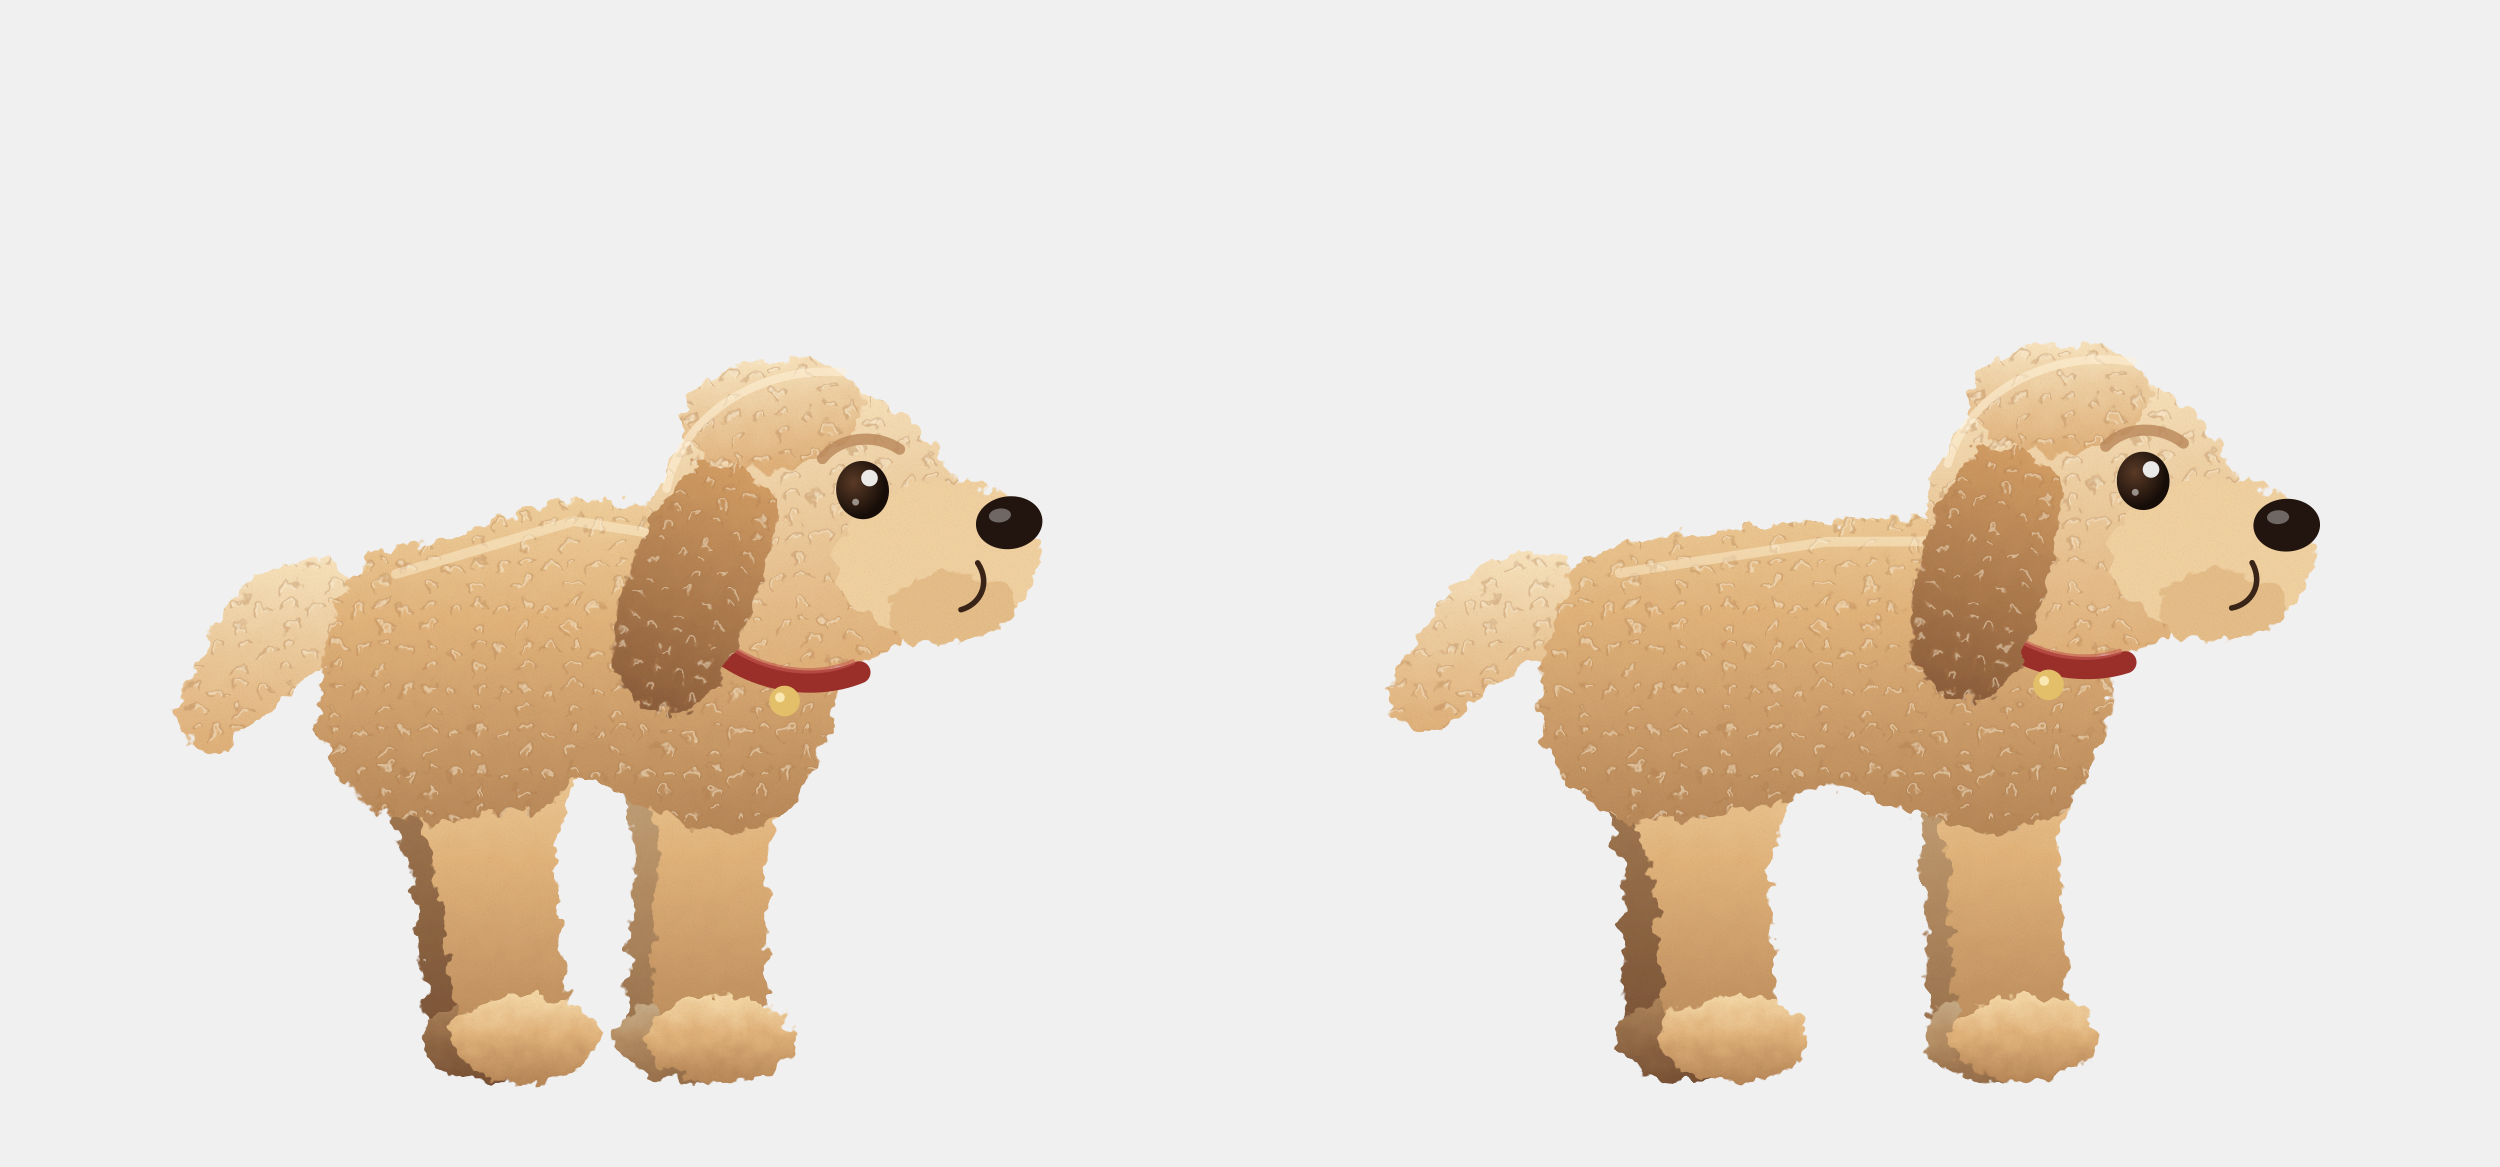
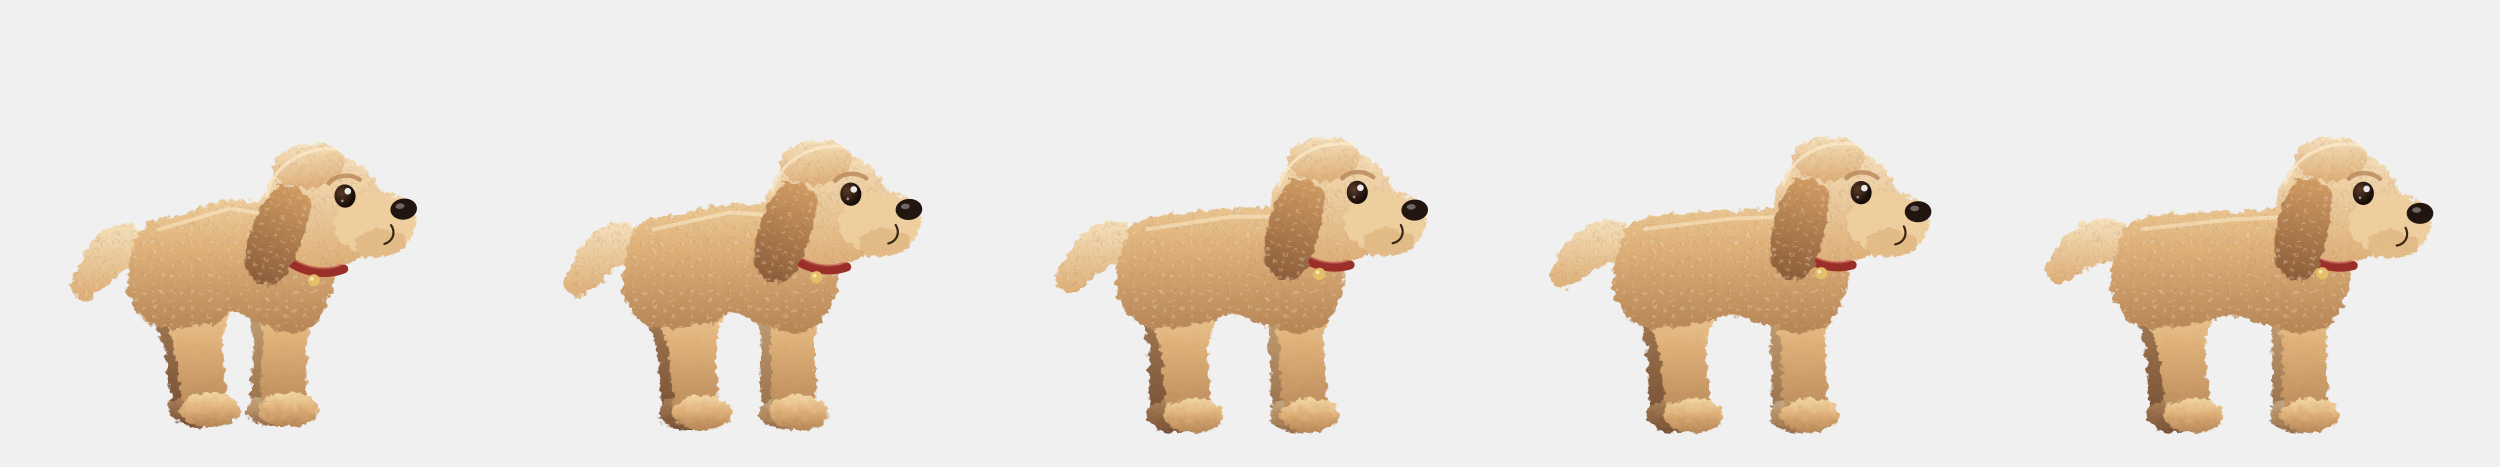
- <svg xmlns="http://www.w3.org/2000/svg" width="1800" height="840" viewBox="0 0 1800 840">
+ <svg xmlns="http://www.w3.org/2000/svg" width="4500" height="840" viewBox="0 0 4500 840">
  <defs>
    <filter id="fluffy" x="-15%" y="-15%" width="130%" height="130%">
      <feTurbulence type="fractalNoise" baseFrequency="0.07" numOctaves="3" seed="11" result="noise" />
      <feDisplacementMap in="SourceGraphic" in2="noise" scale="18" xChannelSelector="R" yChannelSelector="G" result="displaced" />
      <feTurbulence type="fractalNoise" baseFrequency="0.9" numOctaves="2" seed="5" result="fine" />
      <feColorMatrix in="fine" type="saturate" values="0" result="mono" />
      <feComponentTransfer in="mono" result="faint">
        <feFuncA type="table" tableValues="0 0.2" />
      </feComponentTransfer>
      <feComposite in="faint" in2="displaced" operator="in" result="grain" />
      <feBlend in="grain" in2="displaced" mode="multiply" />
    </filter>
    <filter id="grain" x="-10%" y="-10%" width="120%" height="120%">
      <feTurbulence type="fractalNoise" baseFrequency="0.85" numOctaves="2" seed="4" result="noise" />
      <feColorMatrix in="noise" type="saturate" values="0" result="mono" />
      <feComponentTransfer in="mono" result="faint">
        <feFuncA type="table" tableValues="0 0.16" />
      </feComponentTransfer>
      <feComposite in="faint" in2="SourceGraphic" operator="in" result="grain_on_shape" />
      <feBlend in="grain_on_shape" in2="SourceGraphic" mode="multiply" />
    </filter>
    <pattern id="curls" width="34" height="30" patternUnits="userSpaceOnUse">
      <path d="M 5,12 C 3,4 14,2 15,9 M 21,25 C 19,17 30,15 31,22 M 23,6 C 22,0 31,0 31,5" fill="none" stroke="#b07a4a" stroke-width="2" stroke-linecap="round" opacity="0.32" />
      <path d="M 7,9 C 7,5 12,4 13,8 M 23,22 C 23,18 28,17 29,21 M 25,4 C 25,2 29,2 29,4" fill="none" stroke="#fff4dc" stroke-width="1.8" stroke-linecap="round" opacity="0.5" />
    </pattern>
    <linearGradient id="coat" x1="0" y1="0" x2="0" y2="1">
      <stop offset="0" stop-color="#f8dcaa" />
      <stop offset="0.45" stop-color="#e4b57c" />
      <stop offset="1" stop-color="#b98858" />
    </linearGradient>
    <linearGradient id="coat_dark" x1="0" y1="0" x2="0" y2="1">
      <stop offset="0" stop-color="#d9a76e" />
      <stop offset="1" stop-color="#94643f" />
    </linearGradient>
    <linearGradient id="coat_light" x1="0" y1="0" x2="0" y2="1">
      <stop offset="0" stop-color="#fbe6c0" />
      <stop offset="1" stop-color="#e2b27a" />
    </linearGradient>
    <linearGradient id="ear" x1="0" y1="0" x2="0" y2="1">
      <stop offset="0" stop-color="#d6a066" />
      <stop offset="1" stop-color="#8e5f3b" />
    </linearGradient>
    <radialGradient id="eye_shine" cx="0.35" cy="0.35" r="0.6">
      <stop offset="0" stop-color="#5a3a26" />
      <stop offset="1" stop-color="#160d08" />
    </radialGradient>
    <filter id="far_side">
      <feColorMatrix type="matrix" values="0.64 0 0 0 0 0 0.64 0 0 0 0 0 0.7 0 0 0 0 0 1 0" />
    </filter>
  </defs>
  <g id="frame_0" transform="translate(420,760)">
    <g filter="url(#fluffy)">
      <g filter="url(#far_side)">
-         <path d="M 34,-253.9 C 18.3,-237.4 35,-187.5 35.5,-147.3 C 36,-107.1 25.8,-35.5 37,-12.8 C 48.3,9.8 90.6,10.6 103,-11.2 C 115.4,-32.9 106.9,-104.3 111.4,-143.5 C 115.8,-182.7 142.6,-227.8 129.7,-246.2 C 116.8,-264.6 49.7,-270.4 34,-253.9 Z" fill="url(#coat)" />
-         <ellipse cx="78" cy="-12" rx="54" ry="31" fill="url(#coat)" />
-         <path d="M -150,-236.4 C -166.3,-217.9 -131.7,-169.3 -123.9,-131.3 C -116,-93.3 -117.3,-27.8 -102.8,-8.5 C -88.4,10.8 -47.3,6.1 -37.2,-15.5 C -27.1,-37 -44,-100 -42.1,-137.8 C -40.3,-175.6 -8.2,-226 -26.2,-242.4 C -44.2,-258.9 -133.8,-254.9 -150,-236.4 Z" fill="url(#coat_dark)" />
-         <ellipse cx="-62" cy="-12" rx="54" ry="31" fill="url(#coat_dark)" />
+         <path d="M 34,-254 C 18.3,-237.6 34.7,-185.9 35.2,-147.4 C 35.7,-108.9 25.7,-43.9 37,-22.9 C 48.3,-1.8 90.6,-1.1 103,-21.1 C 115.3,-41.2 106.7,-106 111.1,-143.4 C 115.6,-180.9 142.6,-227.7 129.7,-246.1 C 116.9,-264.5 49.8,-270.5 34,-254 Z" fill="url(#coat)" />
+         <ellipse cx="78" cy="-22" rx="54" ry="31" fill="url(#coat)" />
+         <path d="M -150,-236.2 C -166.2,-217.6 -131.4,-167.5 -123.5,-131.2 C -115.6,-94.9 -117.2,-35.9 -102.8,-18.3 C -88.4,-0.7 -47.4,-5.7 -37.2,-25.7 C -27,-45.6 -43.6,-101.8 -41.8,-138 C -39.9,-174.1 -8.2,-226.3 -26.2,-242.7 C -44.2,-259 -133.8,-254.8 -150,-236.2 Z" fill="url(#coat_dark)" />
+         <ellipse cx="-62" cy="-22" rx="54" ry="31" fill="url(#coat_dark)" />
      </g>
      <path d="M -180.9,-357.3 C -195.9,-364.3 -228.2,-352 -246.6,-333.5 C -265,-315.1 -289.4,-265.1 -291.5,-246.5 C -293.7,-228 -275.4,-217.4 -259.8,-222.3 C -244.1,-227.1 -214.9,-263.8 -197.6,-275.4 C -180.4,-287 -159.1,-278.2 -156.3,-291.8 C -153.5,-305.5 -165.8,-350.4 -180.9,-357.3 Z" fill="url(#coat_light)" />
      <path d="M -180.9,-357.3 C -195.9,-364.3 -228.2,-352 -246.6,-333.5 C -265,-315.1 -289.4,-265.1 -291.5,-246.5 C -293.7,-228 -275.4,-217.4 -259.8,-222.3 C -244.1,-227.1 -214.9,-263.8 -197.6,-275.4 C -180.4,-287 -159.1,-278.2 -156.3,-291.8 C -153.5,-305.5 -165.8,-350.4 -180.9,-357.3 Z" fill="url(#curls)" />
-       <path d="M 52,-255.3 C 35.6,-238.9 52.8,-189 53.5,-148.6 C 54.1,-108.2 44.3,-35.8 56,-12.9 C 67.8,10.1 111.1,10.8 124,-11.1 C 136.9,-33.1 128.8,-105.3 133.4,-144.7 C 138,-184 165.2,-228.9 151.7,-247.3 C 138.1,-265.7 68.4,-271.8 52,-255.3 Z" fill="url(#coat)" />
-       <ellipse cx="98" cy="-12" rx="54" ry="31" fill="url(#coat)" />
-       <path d="M -132.1,-237.6 C -149,-219 -114,-170.6 -105.9,-132.4 C -97.9,-94.2 -98.8,-27.9 -83.8,-8.4 C -68.9,11 -26.8,6.2 -16.2,-15.6 C -5.6,-37.4 -22.2,-101.2 -20.2,-139.2 C -18.2,-177.2 14.4,-227.4 -4.2,-243.8 C -22.9,-260.2 -115.1,-256.2 -132.1,-237.6 Z" fill="url(#coat)" />
-       <ellipse cx="-42" cy="-12" rx="54" ry="31" fill="url(#coat)" />
+       <path d="M 52,-255.4 C 35.6,-239 52.6,-187.5 53.2,-148.7 C 53.9,-110 44.2,-44.1 56,-22.9 C 67.8,-1.6 111.1,-0.8 124,-21.1 C 136.8,-41.4 128.5,-106.9 133.1,-144.6 C 137.7,-182.3 165.2,-228.7 151.7,-247.2 C 138.1,-265.7 68.4,-271.8 52,-255.4 Z" fill="url(#coat)" />
+       <ellipse cx="98" cy="-22" rx="54" ry="31" fill="url(#coat)" />
+       <path d="M -132.1,-237.4 C -148.9,-218.7 -113.6,-168.8 -105.5,-132.3 C -97.5,-95.7 -98.7,-36 -83.8,-18.2 C -68.9,-0.5 -26.9,-5.6 -16.2,-25.8 C -5.6,-46 -21.8,-103 -19.8,-139.4 C -17.8,-175.8 14.5,-227.7 -4.2,-244 C -22.9,-260.3 -115.2,-256 -132.1,-237.4 Z" fill="url(#coat)" />
+       <ellipse cx="-42" cy="-22" rx="54" ry="31" fill="url(#coat)" />
      <path d="M -189.8,-263.1 C -187,-285.9 -180.7,-331.3 -165.1,-349.8 C -149.6,-368.3 -122.8,-365.9 -96.5,-374.2 C -70.3,-382.5 -37.7,-396.2 -7.8,-399.8 C 22.1,-403.3 67.3,-390.4 82.8,-395.4 C 98.3,-400.4 73.8,-447.6 85,-430 C 96.2,-412.4 134,-317.3 150,-290 C 166,-262.7 180.1,-283 181.1,-266.3 C 182,-249.5 169.7,-207.1 155.8,-189.6 C 141.9,-172 122.6,-159.4 97.5,-160.9 C 72.3,-162.3 26.7,-195.3 4.8,-198.1 C -17.1,-201 -11,-182.1 -34.2,-177.7 C -57.3,-173.2 -109.4,-165.5 -134,-171.4 C -158.5,-177.4 -172.4,-198.3 -181.7,-213.5 C -191,-228.8 -192.5,-240.4 -189.8,-263.1 Z" fill="url(#coat)" />
      <path d="M -189.8,-263.1 C -187,-285.9 -180.7,-331.3 -165.1,-349.8 C -149.6,-368.3 -122.8,-365.9 -96.5,-374.2 C -70.3,-382.5 -37.7,-396.2 -7.8,-399.8 C 22.1,-403.3 67.3,-390.4 82.8,-395.4 C 98.3,-400.4 73.8,-447.6 85,-430 C 96.2,-412.4 134,-317.3 150,-290 C 166,-262.7 180.1,-283 181.1,-266.3 C 182,-249.5 169.7,-207.1 155.8,-189.6 C 141.9,-172 122.6,-159.4 97.5,-160.9 C 72.3,-162.3 26.7,-195.3 4.8,-198.1 C -17.1,-201 -11,-182.1 -34.2,-177.7 C -57.3,-173.2 -109.4,-165.5 -134,-171.4 C -158.5,-177.4 -172.4,-198.3 -181.7,-213.5 C -191,-228.8 -192.5,-240.4 -189.8,-263.1 Z" fill="url(#curls)" />
    </g>
    <path d="M -134.9,-346.7 L -6.9,-384.8 L 84.4,-370.4" fill="none" stroke="#fff3d8" stroke-width="7" stroke-linecap="round" opacity="0.45" />
    <g transform="translate(160,-380) rotate(-6.9)">
      <g filter="url(#fluffy)">
        <ellipse cx="0" cy="0" rx="112" ry="104" fill="url(#coat_light)" />
        <ellipse cx="0" cy="0" rx="112" ry="104" fill="url(#curls)" />
        <ellipse cx="-14" cy="-84" rx="66" ry="40" fill="url(#coat_light)" />
        <ellipse cx="-14" cy="-84" rx="66" ry="40" fill="url(#curls)" />
        <ellipse cx="92" cy="34" rx="74" ry="56" fill="#f3d3a2" />
        <ellipse cx="96" cy="70" rx="46" ry="26" fill="#e7bf8a" />
      </g>
      <path d="M 120,40 C 128,56 118,70 104,72" fill="none" stroke="#3a2418" stroke-width="4" stroke-linecap="round" />
      <ellipse cx="146" cy="14" rx="24" ry="19" fill="#22150f" />
      <ellipse cx="140" cy="8" rx="8" ry="5" fill="#ffffff" opacity="0.35" />
      <ellipse cx="44" cy="-22" rx="19" ry="21" fill="url(#eye_shine)" />
      <circle cx="50" cy="-30" r="6" fill="#ffffff" opacity="0.9" />
      <circle cx="38" cy="-14" r="2.5" fill="#ffffff" opacity="0.5" />
      <path d="M 18,-48 C 32,-62 58,-62 74,-48" fill="none" stroke="#b9875a" stroke-width="8" stroke-linecap="round" opacity="0.8" />
      <path d="M -96,-40 C -80,-90 -20,-120 40,-108" fill="none" stroke="#fff3d8" stroke-width="6" stroke-linecap="round" opacity="0.55" />
      <path d="M -86,64 C -60,104 -10,118 26,108" fill="none" stroke="#9a2f2a" stroke-width="16" stroke-linecap="round" />
      <path d="M -80,60 C -56,96 -10,110 22,100" fill="none" stroke="#c45a50" stroke-width="4" stroke-linecap="round" opacity="0.6" />
      <circle cx="-30" cy="122" r="11" fill="#e2bf68" />
      <circle cx="-33" cy="119" r="3.5" fill="#fff2c4" opacity="0.8" />
    </g>
    <g transform="translate(114,-410.7) rotate(21.8) scale(0.92)">
      <g filter="url(#fluffy)">
        <path d="M -40,0 C -62,40 -64,120 -40,170 C -20,196 20,196 34,168 C 50,120 44,40 30,0 C 10,-14 -20,-14 -40,0 Z" fill="url(#ear)" />
        <path d="M -40,0 C -62,40 -64,120 -40,170 C -20,196 20,196 34,168 C 50,120 44,40 30,0 C 10,-14 -20,-14 -40,0 Z" fill="url(#curls)" />
      </g>
    </g>
  </g>
  <g id="frame_1" transform="translate(1320,760)">
+     <g filter="url(#fluffy)">
+       <g filter="url(#far_side)">
+         <path d="M 43.1,-251.7 C 28.1,-234.6 47,-184.5 49.3,-145.3 C 51.7,-106 44.7,-37.6 57,-16.3 C 69.3,5 111.6,3.8 123,-17.7 C 134.4,-39.1 122.7,-106.5 125.3,-144.9 C 128,-183.4 152.7,-230.5 139,-248.3 C 125.3,-266.1 58,-268.9 43.1,-251.7 Z" fill="url(#coat)" />
+         <ellipse cx="98" cy="-17" rx="54" ry="31" fill="url(#coat)" />
+         <path d="M -159.7,-239.3 C -176.8,-221.5 -144.4,-170.5 -138.3,-133.1 C -132.2,-95.7 -136.5,-34 -122.9,-15 C -109.4,4.1 -68.2,1.1 -57.1,-19 C -46,-39.2 -59.9,-99.1 -56.3,-135.9 C -52.8,-172.7 -18.5,-222.5 -35.7,-239.7 C -52.9,-256.9 -142.6,-257 -159.7,-239.3 Z" fill="url(#coat_dark)" />
+         <ellipse cx="-82" cy="-17" rx="54" ry="31" fill="url(#coat_dark)" />
+       </g>
+       <path d="M -188.4,-358.5 C -203.3,-366 -237,-355 -256.2,-337.3 C -275.4,-319.6 -301,-270.5 -303.7,-252 C -306.5,-233.6 -288.4,-222.6 -272.7,-226.8 C -257.1,-231 -227.3,-266.4 -209.6,-277.2 C -192,-288.1 -170.4,-278.3 -166.8,-291.9 C -163.3,-305.4 -173.5,-350.9 -188.4,-358.5 Z" fill="url(#coat_light)" />
+       <path d="M -188.4,-358.5 C -203.3,-366 -237,-355 -256.2,-337.3 C -275.4,-319.6 -301,-270.5 -303.7,-252 C -306.5,-233.6 -288.4,-222.6 -272.7,-226.8 C -257.1,-231 -227.3,-266.4 -209.6,-277.2 C -192,-288.1 -170.4,-278.3 -166.8,-291.9 C -163.3,-305.4 -173.5,-350.9 -188.4,-358.5 Z" fill="url(#curls)" />
+       <path d="M 61.1,-252.9 C 45.4,-235.8 64.8,-185.8 67.3,-146.4 C 69.8,-107 63.2,-37.7 76,-16.3 C 88.8,5.2 132.1,3.9 144,-17.7 C 155.9,-39.3 144.5,-107.4 147.3,-146.1 C 150.2,-184.7 175.4,-231.6 161,-249.4 C 146.6,-267.2 76.7,-270.1 61.1,-252.9 Z" fill="url(#coat)" />
+       <ellipse cx="118" cy="-17" rx="54" ry="31" fill="url(#coat)" />
+       <path d="M -141.7,-238.9 C -159.1,-220.8 -125.1,-170.7 -117.9,-133.2 C -110.8,-95.7 -113.3,-33 -98.9,-14.1 C -84.4,4.7 -42.3,0.8 -31.1,-19.9 C -20,-40.5 -35,-101 -32.1,-138.1 C -29.2,-175.2 4.5,-225.5 -13.7,-242.3 C -32,-259.1 -124.3,-257.1 -141.7,-238.9 Z" fill="url(#coat)" />
+       <ellipse cx="-57" cy="-17" rx="54" ry="31" fill="url(#coat)" />
+       <path d="M -199.2,-263.9 C -196.3,-286.6 -189.7,-332 -174,-350.4 C -158.3,-368.8 -133.1,-367.2 -105.2,-374.3 C -77.3,-381.3 -39.6,-389.1 -6.6,-392.6 C 26.4,-396.1 76.1,-388.3 92.9,-395.4 C 109.8,-402.4 83.3,-451.7 94.4,-435 C 105.4,-418.3 143.4,-323.2 159.4,-295 C 175.4,-266.8 189.5,-283.3 190.3,-265.6 C 191.2,-248 178.6,-206.5 164.6,-189.1 C 150.5,-171.6 132.7,-159.7 106.1,-160.7 C 79.4,-161.8 29.5,-192.5 4.5,-195.2 C -20.6,-198 -19.4,-181.3 -44.1,-177.4 C -68.9,-173.5 -119.4,-165.7 -144,-171.8 C -168.5,-177.9 -182.2,-198.9 -191.4,-214.2 C -200.6,-229.6 -202.1,-241.2 -199.2,-263.9 Z" fill="url(#coat)" />
+       <path d="M -199.2,-263.9 C -196.3,-286.6 -189.7,-332 -174,-350.4 C -158.3,-368.8 -133.1,-367.2 -105.2,-374.3 C -77.3,-381.3 -39.6,-389.1 -6.6,-392.6 C 26.4,-396.1 76.1,-388.3 92.9,-395.4 C 109.8,-402.4 83.3,-451.7 94.4,-435 C 105.4,-418.3 143.4,-323.2 159.4,-295 C 175.4,-266.8 189.5,-283.3 190.3,-265.6 C 191.2,-248 178.6,-206.5 164.6,-189.1 C 150.5,-171.6 132.7,-159.7 106.1,-160.7 C 79.4,-161.8 29.5,-192.5 4.5,-195.2 C -20.6,-198 -19.4,-181.3 -44.1,-177.4 C -68.9,-173.5 -119.4,-165.7 -144,-171.8 C -168.5,-177.9 -182.2,-198.9 -191.4,-214.2 C -200.6,-229.6 -202.1,-241.2 -199.2,-263.9 Z" fill="url(#curls)" />
+     </g>
+     <path d="M -143.8,-347.1 L -5.7,-377.7 L 94.3,-370.4" fill="none" stroke="#fff3d8" stroke-width="7" stroke-linecap="round" opacity="0.45" />
+     <g transform="translate(169.4,-385) rotate(-4.7)">
+       <g filter="url(#fluffy)">
+         <ellipse cx="0" cy="0" rx="112" ry="104" fill="url(#coat_light)" />
+         <ellipse cx="0" cy="0" rx="112" ry="104" fill="url(#curls)" />
+         <ellipse cx="-14" cy="-84" rx="66" ry="40" fill="url(#coat_light)" />
+         <ellipse cx="-14" cy="-84" rx="66" ry="40" fill="url(#curls)" />
+         <ellipse cx="92" cy="34" rx="74" ry="56" fill="#f3d3a2" />
+         <ellipse cx="96" cy="70" rx="46" ry="26" fill="#e7bf8a" />
+       </g>
+       <path d="M 120,40 C 128,56 118,70 104,72" fill="none" stroke="#3a2418" stroke-width="4" stroke-linecap="round" />
+       <ellipse cx="146" cy="14" rx="24" ry="19" fill="#22150f" />
+       <ellipse cx="140" cy="8" rx="8" ry="5" fill="#ffffff" opacity="0.35" />
+       <ellipse cx="44" cy="-22" rx="19" ry="21" fill="url(#eye_shine)" />
+       <circle cx="50" cy="-30" r="6" fill="#ffffff" opacity="0.9" />
+       <circle cx="38" cy="-14" r="2.5" fill="#ffffff" opacity="0.5" />
+       <path d="M 18,-48 C 32,-62 58,-62 74,-48" fill="none" stroke="#b9875a" stroke-width="8" stroke-linecap="round" opacity="0.8" />
+       <path d="M -96,-40 C -80,-90 -20,-120 40,-108" fill="none" stroke="#fff3d8" stroke-width="6" stroke-linecap="round" opacity="0.55" />
+       <path d="M -86,64 C -60,104 -10,118 26,108" fill="none" stroke="#9a2f2a" stroke-width="16" stroke-linecap="round" />
+       <path d="M -80,60 C -56,96 -10,110 22,100" fill="none" stroke="#c45a50" stroke-width="4" stroke-linecap="round" opacity="0.6" />
+       <circle cx="-30" cy="122" r="11" fill="#e2bf68" />
+       <circle cx="-33" cy="119" r="3.5" fill="#fff2c4" opacity="0.8" />
+     </g>
+     <g transform="translate(124.6,-417.4) rotate(19.1) scale(0.92)">
+       <g filter="url(#fluffy)">
+         <path d="M -40,0 C -62,40 -64,120 -40,170 C -20,196 20,196 34,168 C 50,120 44,40 30,0 C 10,-14 -20,-14 -40,0 Z" fill="url(#ear)" />
+         <path d="M -40,0 C -62,40 -64,120 -40,170 C -20,196 20,196 34,168 C 50,120 44,40 30,0 C 10,-14 -20,-14 -40,0 Z" fill="url(#curls)" />
+       </g>
+     </g>
+   </g>
+   <g id="frame_2" transform="translate(2220,760)">
    <g filter="url(#fluffy)">
      <g filter="url(#far_side)">
        <path d="M 53.5,-249.8 C 39.3,-232 60.1,-183.6 64,-143.7 C 68,-103.7 63.9,-31.6 77.1,-10 C 90.2,11.6 132.5,8.7 142.9,-14 C 153.4,-36.7 138.9,-107 140,-146.4 C 141.1,-185.8 163.9,-233 149.5,-250.3 C 135.1,-267.5 67.7,-267.6 53.5,-249.8 Z" fill="url(#coat)" />
        <ellipse cx="118" cy="-12" rx="54" ry="31" fill="url(#coat)" />
        <path d="M -170.4,-241.9 C -188.3,-224.8 -158,-173.3 -153.4,-134.9 C -148.8,-96.5 -155.7,-31.7 -143,-11.3 C -130.3,9 -88.9,7.8 -77,-12.7 C -65.1,-33.2 -76.5,-96.9 -71.4,-134.3 C -66.3,-171.8 -30,-219.3 -46.5,-237.2 C -63,-255.1 -152.6,-258.9 -170.4,-241.9 Z" fill="url(#coat_dark)" />
        <ellipse cx="-102" cy="-12" rx="54" ry="31" fill="url(#coat_dark)" />
      </g>
      <path d="M -196.4,-359.6 C -211.1,-368.1 -246.8,-359.1 -267.1,-342.5 C -287.4,-325.9 -314.8,-278.2 -318.3,-260 C -321.9,-241.8 -304.2,-230 -288.5,-233.3 C -272.8,-236.6 -242.4,-270.1 -224.2,-279.8 C -206,-289.5 -184,-278.4 -179.4,-291.7 C -174.7,-305 -181.8,-351.2 -196.4,-359.6 Z" fill="url(#coat_light)" />
      <path d="M -196.4,-359.6 C -211.1,-368.1 -246.8,-359.1 -267.1,-342.5 C -287.4,-325.9 -314.8,-278.2 -318.3,-260 C -321.9,-241.8 -304.2,-230 -288.5,-233.3 C -272.8,-236.6 -242.4,-270.1 -224.2,-279.8 C -206,-289.5 -184,-278.4 -179.4,-291.7 C -174.7,-305 -181.8,-351.2 -196.4,-359.6 Z" fill="url(#curls)" />
      <path d="M 71.5,-250.8 C 56.6,-233 77.9,-184.7 82,-144.6 C 86.1,-104.5 82.4,-31.7 96.1,-10 C 109.7,11.8 153,8.9 163.9,-14 C 174.9,-36.9 160.7,-107.9 162,-147.5 C 163.2,-187 186.6,-234.1 171.5,-251.3 C 156.4,-268.5 86.4,-268.6 71.5,-250.8 Z" fill="url(#coat)" />
      <ellipse cx="138" cy="-12" rx="54" ry="31" fill="url(#coat)" />
      <path d="M -152.5,-240.1 C -170.2,-222.3 -137.2,-172.3 -130.8,-133.9 C -124.4,-95.6 -128.1,-29.8 -113.9,-9.8 C -99.8,10.1 -57.6,7.1 -46.1,-14.2 C -34.6,-35.4 -48.5,-99.3 -44.9,-137.1 C -41.3,-174.9 -6.6,-223.8 -24.5,-240.9 C -42.5,-258.1 -134.8,-258 -152.5,-240.1 Z" fill="url(#coat)" />
      <ellipse cx="-72" cy="-12" rx="54" ry="31" fill="url(#coat)" />
      <path d="M -209.9,-264.5 C -206.8,-287.2 -199.9,-332.6 -184.1,-350.9 C -168.4,-369.2 -145,-368.7 -115.2,-374.4 C -85.5,-380 -42.1,-381.4 -5.5,-384.9 C 31.1,-388.4 85.8,-386.2 104.2,-395.4 C 122.7,-404.5 94,-455.9 105,-440 C 116,-424.1 154,-329.2 170,-300 C 186,-270.8 200.1,-283.6 200.9,-265 C 201.7,-246.5 188.8,-206 174.7,-188.6 C 160.5,-171.2 144.4,-160.1 116,-160.6 C 87.6,-161.2 32.7,-189.4 4.1,-192.1 C -24.4,-194.8 -28.8,-180.4 -55.3,-177.1 C -81.9,-173.8 -130.7,-165.8 -155.2,-172.1 C -179.7,-178.4 -193.3,-199.4 -202.4,-214.8 C -211.5,-230.2 -212.9,-241.8 -209.9,-264.5 Z" fill="url(#coat)" />
      <path d="M -209.9,-264.5 C -206.8,-287.2 -199.9,-332.6 -184.1,-350.9 C -168.4,-369.2 -145,-368.7 -115.2,-374.4 C -85.5,-380 -42.1,-381.4 -5.5,-384.9 C 31.1,-388.4 85.8,-386.2 104.2,-395.4 C 122.7,-404.5 94,-455.9 105,-440 C 116,-424.1 154,-329.2 170,-300 C 186,-270.8 200.1,-283.6 200.9,-265 C 201.7,-246.5 188.8,-206 174.7,-188.6 C 160.5,-171.2 144.4,-160.1 116,-160.6 C 87.6,-161.2 32.7,-189.4 4.1,-192.1 C -24.4,-194.8 -28.8,-180.4 -55.3,-177.1 C -81.9,-173.8 -130.7,-165.8 -155.2,-172.1 C -179.7,-178.4 -193.3,-199.4 -202.4,-214.8 C -211.5,-230.2 -212.9,-241.8 -209.9,-264.5 Z" fill="url(#curls)" />
    </g>
    <path d="M -153.9,-347.4 L -4.7,-369.9 L 105.5,-370.4" fill="none" stroke="#fff3d8" stroke-width="7" stroke-linecap="round" opacity="0.45" />
    <g transform="translate(180,-390) rotate(-2.3)">
      <g filter="url(#fluffy)">
        <ellipse cx="0" cy="0" rx="112" ry="104" fill="url(#coat_light)" />
        <ellipse cx="0" cy="0" rx="112" ry="104" fill="url(#curls)" />
        <ellipse cx="-14" cy="-84" rx="66" ry="40" fill="url(#coat_light)" />
        <ellipse cx="-14" cy="-84" rx="66" ry="40" fill="url(#curls)" />
        <ellipse cx="92" cy="34" rx="74" ry="56" fill="#f3d3a2" />
        <ellipse cx="96" cy="70" rx="46" ry="26" fill="#e7bf8a" />
      </g>
      <path d="M 120,40 C 128,56 118,70 104,72" fill="none" stroke="#3a2418" stroke-width="4" stroke-linecap="round" />
      <ellipse cx="146" cy="14" rx="24" ry="19" fill="#22150f" />
      <ellipse cx="140" cy="8" rx="8" ry="5" fill="#ffffff" opacity="0.35" />
      <ellipse cx="44" cy="-22" rx="19" ry="21" fill="url(#eye_shine)" />
      <circle cx="50" cy="-30" r="6" fill="#ffffff" opacity="0.9" />
      <circle cx="38" cy="-14" r="2.5" fill="#ffffff" opacity="0.5" />
      <path d="M 18,-48 C 32,-62 58,-62 74,-48" fill="none" stroke="#b9875a" stroke-width="8" stroke-linecap="round" opacity="0.8" />
      <path d="M -96,-40 C -80,-90 -20,-120 40,-108" fill="none" stroke="#fff3d8" stroke-width="6" stroke-linecap="round" opacity="0.55" />
      <path d="M -86,64 C -60,104 -10,118 26,108" fill="none" stroke="#9a2f2a" stroke-width="16" stroke-linecap="round" />
      <path d="M -80,60 C -56,96 -10,110 22,100" fill="none" stroke="#c45a50" stroke-width="4" stroke-linecap="round" opacity="0.6" />
      <circle cx="-30" cy="122" r="11" fill="#e2bf68" />
      <circle cx="-33" cy="119" r="3.5" fill="#fff2c4" opacity="0.8" />
    </g>
    <g transform="translate(136.6,-424.3) rotate(16) scale(0.92)">
      <g filter="url(#fluffy)">
        <path d="M -40,0 C -62,40 -64,120 -40,170 C -20,196 20,196 34,168 C 50,120 44,40 30,0 C 10,-14 -20,-14 -40,0 Z" fill="url(#ear)" />
        <path d="M -40,0 C -62,40 -64,120 -40,170 C -20,196 20,196 34,168 C 50,120 44,40 30,0 C 10,-14 -20,-14 -40,0 Z" fill="url(#curls)" />
      </g>
    </g>
  </g>
+   <g id="frame_3" transform="translate(3120,760)">
+     <g filter="url(#fluffy)">
+       <g filter="url(#far_side)">
+         <path d="M 59.7,-251 C 45,-233.7 64.6,-184.7 67.5,-144.7 C 70.3,-104.7 64.4,-32.8 77,-10.9 C 89.6,11.1 131.9,9.3 143,-13.1 C 154.1,-35.6 141.3,-106.1 143.5,-145.4 C 145.6,-184.7 169.6,-231.4 155.6,-249 C 141.7,-266.6 74.4,-268.4 59.7,-251 Z" fill="url(#coat)" />
+         <ellipse cx="118" cy="-12" rx="54" ry="31" fill="url(#coat)" />
+         <path d="M -176.8,-240.2 C -194.2,-222.6 -162.5,-172 -156.8,-133.7 C -151.2,-95.4 -156.3,-30.5 -143,-10.4 C -129.7,9.6 -88.4,7.3 -77,-13.6 C -65.7,-34.4 -78.9,-97.9 -74.9,-135.4 C -70.8,-173 -35.8,-221.5 -52.8,-239 C -69.8,-256.4 -159.5,-257.7 -176.8,-240.2 Z" fill="url(#coat_dark)" />
+         <ellipse cx="-102" cy="-12" rx="54" ry="31" fill="url(#coat_dark)" />
+       </g>
+       <path d="M -199.5,-360.5 C -213.7,-370.1 -251.9,-364.2 -273.6,-349.2 C -295.3,-334.3 -324.9,-288.6 -329.6,-270.8 C -334.2,-253 -317.2,-240.2 -301.5,-242.3 C -285.9,-244.3 -254.8,-275 -235.9,-283.2 C -217.1,-291.4 -194.5,-278.5 -188.5,-291.4 C -182.4,-304.3 -185.3,-350.9 -199.5,-360.5 Z" fill="url(#coat_light)" />
+       <path d="M -199.5,-360.5 C -213.7,-370.1 -251.9,-364.2 -273.6,-349.2 C -295.3,-334.3 -324.9,-288.6 -329.6,-270.8 C -334.2,-253 -317.2,-240.2 -301.5,-242.3 C -285.9,-244.3 -254.8,-275 -235.9,-283.2 C -217.1,-291.4 -194.5,-278.5 -188.5,-291.4 C -182.4,-304.3 -185.3,-350.9 -199.5,-360.5 Z" fill="url(#curls)" />
+       <path d="M 77.6,-252 C 62.3,-234.6 82.4,-185.8 85.4,-145.6 C 88.5,-105.4 82.9,-32.9 96,-10.8 C 109.1,11.2 152.4,9.4 164,-13.2 C 175.5,-35.7 163.2,-106.9 165.4,-146.4 C 167.7,-185.9 192.3,-232.3 177.6,-249.9 C 163,-267.5 93,-269.4 77.6,-252 Z" fill="url(#coat)" />
+       <ellipse cx="138" cy="-12" rx="54" ry="31" fill="url(#coat)" />
+       <path d="M -158.8,-238.3 C -176,-220 -141.7,-171 -134.2,-132.8 C -126.7,-94.5 -128.5,-28.5 -113.9,-8.9 C -99.2,10.7 -57.1,6.5 -46.1,-15.1 C -35.2,-36.7 -50.9,-100.4 -48.4,-138.4 C -45.8,-176.3 -12.5,-226 -30.9,-242.7 C -49.3,-259.3 -141.6,-256.6 -158.8,-238.3 Z" fill="url(#coat)" />
+       <ellipse cx="-72" cy="-12" rx="54" ry="31" fill="url(#coat)" />
+       <path d="M -216.1,-264.8 C -213,-287.5 -206,-332.9 -190.2,-351.1 C -174.3,-369.4 -152,-369.4 -121.2,-374.4 C -90.3,-379.5 -43.7,-378 -5,-381.4 C 33.7,-384.9 91.5,-385.5 110.8,-395.3 C 130.2,-405.2 100.3,-456.4 111.3,-440.6 C 122.2,-424.8 160.3,-329.9 176.3,-300.6 C 192.2,-271.3 206.3,-283.4 207.1,-264.7 C 207.8,-246 194.8,-205.7 180.6,-188.4 C 166.4,-171 151.3,-160.2 121.9,-160.6 C 92.4,-161 34.6,-188 4,-190.7 C -26.7,-193.4 -34.2,-180.1 -61.8,-177 C -89.4,-173.9 -137.2,-165.9 -161.7,-172.3 C -186.2,-178.6 -199.7,-199.7 -208.8,-215.1 C -217.9,-230.5 -219.2,-242.2 -216.1,-264.8 Z" fill="url(#coat)" />
+       <path d="M -216.1,-264.8 C -213,-287.5 -206,-332.9 -190.2,-351.1 C -174.3,-369.4 -152,-369.4 -121.2,-374.4 C -90.3,-379.5 -43.7,-378 -5,-381.4 C 33.7,-384.9 91.5,-385.5 110.8,-395.3 C 130.2,-405.2 100.3,-456.4 111.3,-440.6 C 122.2,-424.8 160.3,-329.9 176.3,-300.6 C 192.2,-271.3 206.3,-283.4 207.1,-264.7 C 207.8,-246 194.8,-205.7 180.6,-188.4 C 166.4,-171 151.3,-160.2 121.9,-160.6 C 92.4,-161 34.6,-188 4,-190.7 C -26.7,-193.4 -34.2,-180.1 -61.8,-177 C -89.4,-173.9 -137.2,-165.9 -161.7,-172.3 C -186.2,-178.6 -199.7,-199.7 -208.8,-215.1 C -217.9,-230.5 -219.2,-242.2 -216.1,-264.8 Z" fill="url(#curls)" />
+     </g>
+     <path d="M -160,-347.6 L -4.3,-366.5 L 112,-370.4" fill="none" stroke="#fff3d8" stroke-width="7" stroke-linecap="round" opacity="0.45" />
+     <g transform="translate(186.3,-390.6) rotate(-0.9)">
+       <g filter="url(#fluffy)">
+         <ellipse cx="0" cy="0" rx="112" ry="104" fill="url(#coat_light)" />
+         <ellipse cx="0" cy="0" rx="112" ry="104" fill="url(#curls)" />
+         <ellipse cx="-14" cy="-84" rx="66" ry="40" fill="url(#coat_light)" />
+         <ellipse cx="-14" cy="-84" rx="66" ry="40" fill="url(#curls)" />
+         <ellipse cx="92" cy="34" rx="74" ry="56" fill="#f3d3a2" />
+         <ellipse cx="96" cy="70" rx="46" ry="26" fill="#e7bf8a" />
+       </g>
+       <path d="M 120,40 C 128,56 118,70 104,72" fill="none" stroke="#3a2418" stroke-width="4" stroke-linecap="round" />
+       <ellipse cx="146" cy="14" rx="24" ry="19" fill="#22150f" />
+       <ellipse cx="140" cy="8" rx="8" ry="5" fill="#ffffff" opacity="0.35" />
+       <ellipse cx="44" cy="-22" rx="19" ry="21" fill="url(#eye_shine)" />
+       <circle cx="50" cy="-30" r="6" fill="#ffffff" opacity="0.9" />
+       <circle cx="38" cy="-14" r="2.5" fill="#ffffff" opacity="0.5" />
+       <path d="M 18,-48 C 32,-62 58,-62 74,-48" fill="none" stroke="#b9875a" stroke-width="8" stroke-linecap="round" opacity="0.8" />
+       <path d="M -96,-40 C -80,-90 -20,-120 40,-108" fill="none" stroke="#fff3d8" stroke-width="6" stroke-linecap="round" opacity="0.55" />
+       <path d="M -86,64 C -60,104 -10,118 26,108" fill="none" stroke="#9a2f2a" stroke-width="16" stroke-linecap="round" />
+       <path d="M -80,60 C -56,96 -10,110 22,100" fill="none" stroke="#c45a50" stroke-width="4" stroke-linecap="round" opacity="0.6" />
+       <circle cx="-30" cy="122" r="11" fill="#e2bf68" />
+       <circle cx="-33" cy="119" r="3.5" fill="#fff2c4" opacity="0.8" />
+     </g>
+     <g transform="translate(143.7,-426) rotate(14) scale(0.92)">
+       <g filter="url(#fluffy)">
+         <path d="M -40,0 C -62,40 -64,120 -40,170 C -20,196 20,196 34,168 C 50,120 44,40 30,0 C 10,-14 -20,-14 -40,0 Z" fill="url(#ear)" />
+         <path d="M -40,0 C -62,40 -64,120 -40,170 C -20,196 20,196 34,168 C 50,120 44,40 30,0 C 10,-14 -20,-14 -40,0 Z" fill="url(#curls)" />
+       </g>
+     </g>
+   </g>
+   <g id="frame_4" transform="translate(4020,760)">
+     <g filter="url(#fluffy)">
+       <g filter="url(#far_side)">
+         <path d="M 63.4,-251.8 C 48.4,-234.6 67.3,-185.4 69.5,-145.3 C 71.8,-105.3 64.8,-33.5 77,-11.4 C 89.3,10.7 131.6,9.6 143,-12.6 C 154.4,-34.9 142.8,-105.6 145.5,-144.9 C 148.2,-184.2 173,-230.5 159.3,-248.3 C 145.6,-266.1 78.4,-268.9 63.4,-251.8 Z" fill="url(#coat)" />
+         <ellipse cx="118" cy="-12" rx="54" ry="31" fill="url(#coat)" />
+         <path d="M -180.6,-239.1 C -197.7,-221.3 -165.1,-171.2 -158.9,-133 C -152.6,-94.8 -156.6,-29.7 -142.9,-9.9 C -129.3,9.9 -88.1,6.9 -77.1,-14.1 C -66.1,-35.2 -80.3,-98.5 -76.9,-136.1 C -73.5,-173.8 -39.3,-222.8 -56.6,-240 C -73.9,-257.2 -163.6,-257 -180.6,-239.1 Z" fill="url(#coat_dark)" />
+         <ellipse cx="-102" cy="-12" rx="54" ry="31" fill="url(#coat_dark)" />
+       </g>
+       <path d="M -200.7,-360.9 C -214.4,-371.6 -254.5,-368.3 -277.2,-354.8 C -299.9,-341.4 -331.4,-297.6 -336.9,-280.2 C -342.5,-262.8 -326,-249.1 -310.5,-250.2 C -295,-251.2 -263.5,-279.6 -244.1,-286.4 C -224.8,-293.3 -201.9,-278.8 -194.6,-291.2 C -187.4,-303.6 -186.9,-350.3 -200.7,-360.9 Z" fill="url(#coat_light)" />
+       <path d="M -200.7,-360.9 C -214.4,-371.6 -254.5,-368.3 -277.2,-354.8 C -299.9,-341.4 -331.4,-297.6 -336.9,-280.2 C -342.5,-262.8 -326,-249.1 -310.5,-250.2 C -295,-251.2 -263.5,-279.6 -244.1,-286.4 C -224.8,-293.3 -201.9,-278.8 -194.6,-291.2 C -187.4,-303.6 -186.9,-350.3 -200.7,-360.9 Z" fill="url(#curls)" />
+       <path d="M 81.4,-252.8 C 65.7,-235.6 85.1,-186.5 87.5,-146.2 C 90,-106 83.3,-33.6 96,-11.4 C 108.8,10.9 152.1,9.8 164,-12.6 C 175.9,-35 164.6,-106.4 167.5,-145.8 C 170.4,-185.2 195.7,-231.3 181.3,-249.1 C 167,-266.9 97,-269.9 81.4,-252.8 Z" fill="url(#coat)" />
+       <ellipse cx="138" cy="-12" rx="54" ry="31" fill="url(#coat)" />
+       <path d="M -162.6,-237.2 C -179.5,-218.6 -144.3,-170.3 -136.2,-132.1 C -128.1,-94 -128.8,-27.8 -113.8,-8.4 C -98.8,11.1 -56.7,6.1 -46.2,-15.6 C -35.6,-37.4 -52.4,-101.1 -50.5,-139.1 C -48.6,-177.1 -16,-227.4 -34.7,-243.7 C -53.4,-260.1 -145.7,-255.8 -162.6,-237.2 Z" fill="url(#coat)" />
+       <ellipse cx="-72" cy="-12" rx="54" ry="31" fill="url(#coat)" />
+       <path d="M -219.9,-265 C -216.7,-287.7 -209.6,-333 -193.8,-351.3 C -177.9,-369.5 -156.3,-369.7 -124.8,-374.4 C -93.3,-379.2 -44.7,-376.4 -4.8,-379.9 C 35.2,-383.4 94.8,-385.3 114.8,-395.3 C 134.7,-405.4 104.1,-455.9 115,-440 C 125.9,-424.1 164,-329.2 180,-300 C 196,-270.8 210.1,-283.2 210.8,-264.6 C 211.5,-245.9 198.5,-205.6 184.2,-188.3 C 170,-170.9 155.5,-160.3 125.4,-160.6 C 95.4,-160.9 35.7,-187.4 3.9,-190.1 C -28,-192.8 -37.5,-179.9 -65.7,-176.9 C -94,-174 -141.1,-166 -165.6,-172.4 C -190.1,-178.8 -203.6,-199.8 -212.6,-215.3 C -221.7,-230.7 -223,-242.3 -219.9,-265 Z" fill="url(#coat)" />
+       <path d="M -219.9,-265 C -216.7,-287.7 -209.6,-333 -193.8,-351.3 C -177.9,-369.5 -156.3,-369.7 -124.8,-374.4 C -93.3,-379.2 -44.7,-376.4 -4.8,-379.9 C 35.2,-383.4 94.8,-385.3 114.8,-395.3 C 134.7,-405.4 104.1,-455.9 115,-440 C 125.9,-424.1 164,-329.2 180,-300 C 196,-270.8 210.1,-283.2 210.8,-264.6 C 211.5,-245.9 198.5,-205.6 184.2,-188.3 C 170,-170.9 155.5,-160.3 125.4,-160.6 C 95.4,-160.9 35.7,-187.4 3.9,-190.1 C -28,-192.8 -37.5,-179.9 -65.7,-176.9 C -94,-174 -141.1,-166 -165.6,-172.4 C -190.1,-178.8 -203.6,-199.8 -212.6,-215.3 C -221.7,-230.7 -223,-242.3 -219.9,-265 Z" fill="url(#curls)" />
+     </g>
+     <path d="M -163.6,-347.6 L -4.1,-364.9 L 115.9,-370.4" fill="none" stroke="#fff3d8" stroke-width="7" stroke-linecap="round" opacity="0.45" />
+     <g transform="translate(190,-390) rotate(0)">
+       <g filter="url(#fluffy)">
+         <ellipse cx="0" cy="0" rx="112" ry="104" fill="url(#coat_light)" />
+         <ellipse cx="0" cy="0" rx="112" ry="104" fill="url(#curls)" />
+         <ellipse cx="-14" cy="-84" rx="66" ry="40" fill="url(#coat_light)" />
+         <ellipse cx="-14" cy="-84" rx="66" ry="40" fill="url(#curls)" />
+         <ellipse cx="92" cy="34" rx="74" ry="56" fill="#f3d3a2" />
+         <ellipse cx="96" cy="70" rx="46" ry="26" fill="#e7bf8a" />
+       </g>
+       <path d="M 120,40 C 128,56 118,70 104,72" fill="none" stroke="#3a2418" stroke-width="4" stroke-linecap="round" />
+       <ellipse cx="146" cy="14" rx="24" ry="19" fill="#22150f" />
+       <ellipse cx="140" cy="8" rx="8" ry="5" fill="#ffffff" opacity="0.35" />
+       <ellipse cx="44" cy="-22" rx="19" ry="21" fill="url(#eye_shine)" />
+       <circle cx="50" cy="-30" r="6" fill="#ffffff" opacity="0.9" />
+       <circle cx="38" cy="-14" r="2.5" fill="#ffffff" opacity="0.5" />
+       <path d="M 18,-48 C 32,-62 58,-62 74,-48" fill="none" stroke="#b9875a" stroke-width="8" stroke-linecap="round" opacity="0.8" />
+       <path d="M -96,-40 C -80,-90 -20,-120 40,-108" fill="none" stroke="#fff3d8" stroke-width="6" stroke-linecap="round" opacity="0.55" />
+       <path d="M -86,64 C -60,104 -10,118 26,108" fill="none" stroke="#9a2f2a" stroke-width="16" stroke-linecap="round" />
+       <path d="M -80,60 C -56,96 -10,110 22,100" fill="none" stroke="#c45a50" stroke-width="4" stroke-linecap="round" opacity="0.6" />
+       <circle cx="-30" cy="122" r="11" fill="#e2bf68" />
+       <circle cx="-33" cy="119" r="3.5" fill="#fff2c4" opacity="0.8" />
+     </g>
+     <g transform="translate(148,-426) rotate(12.6) scale(0.92)">
+       <g filter="url(#fluffy)">
+         <path d="M -40,0 C -62,40 -64,120 -40,170 C -20,196 20,196 34,168 C 50,120 44,40 30,0 C 10,-14 -20,-14 -40,0 Z" fill="url(#ear)" />
+         <path d="M -40,0 C -62,40 -64,120 -40,170 C -20,196 20,196 34,168 C 50,120 44,40 30,0 C 10,-14 -20,-14 -40,0 Z" fill="url(#curls)" />
+       </g>
+     </g>
+   </g>
</svg>
